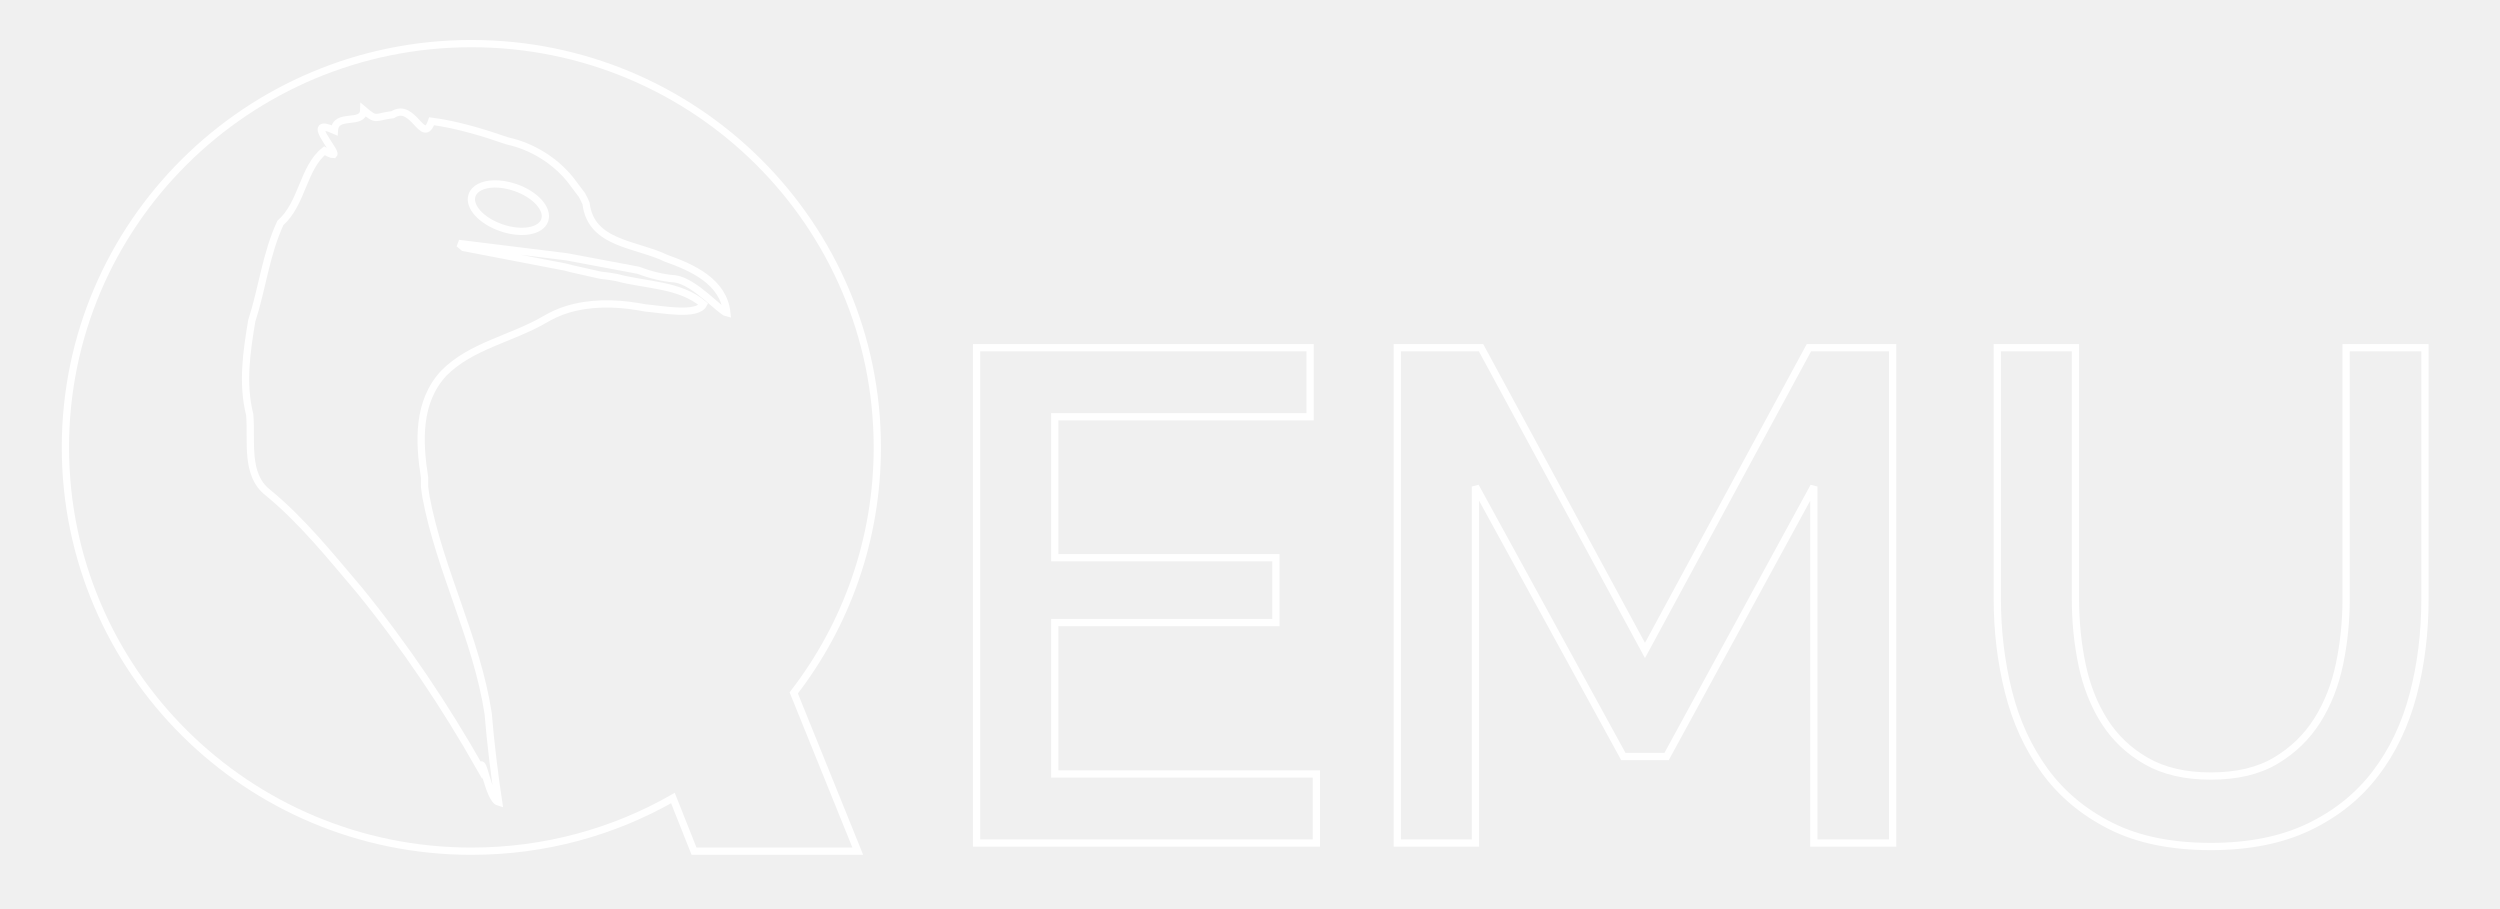
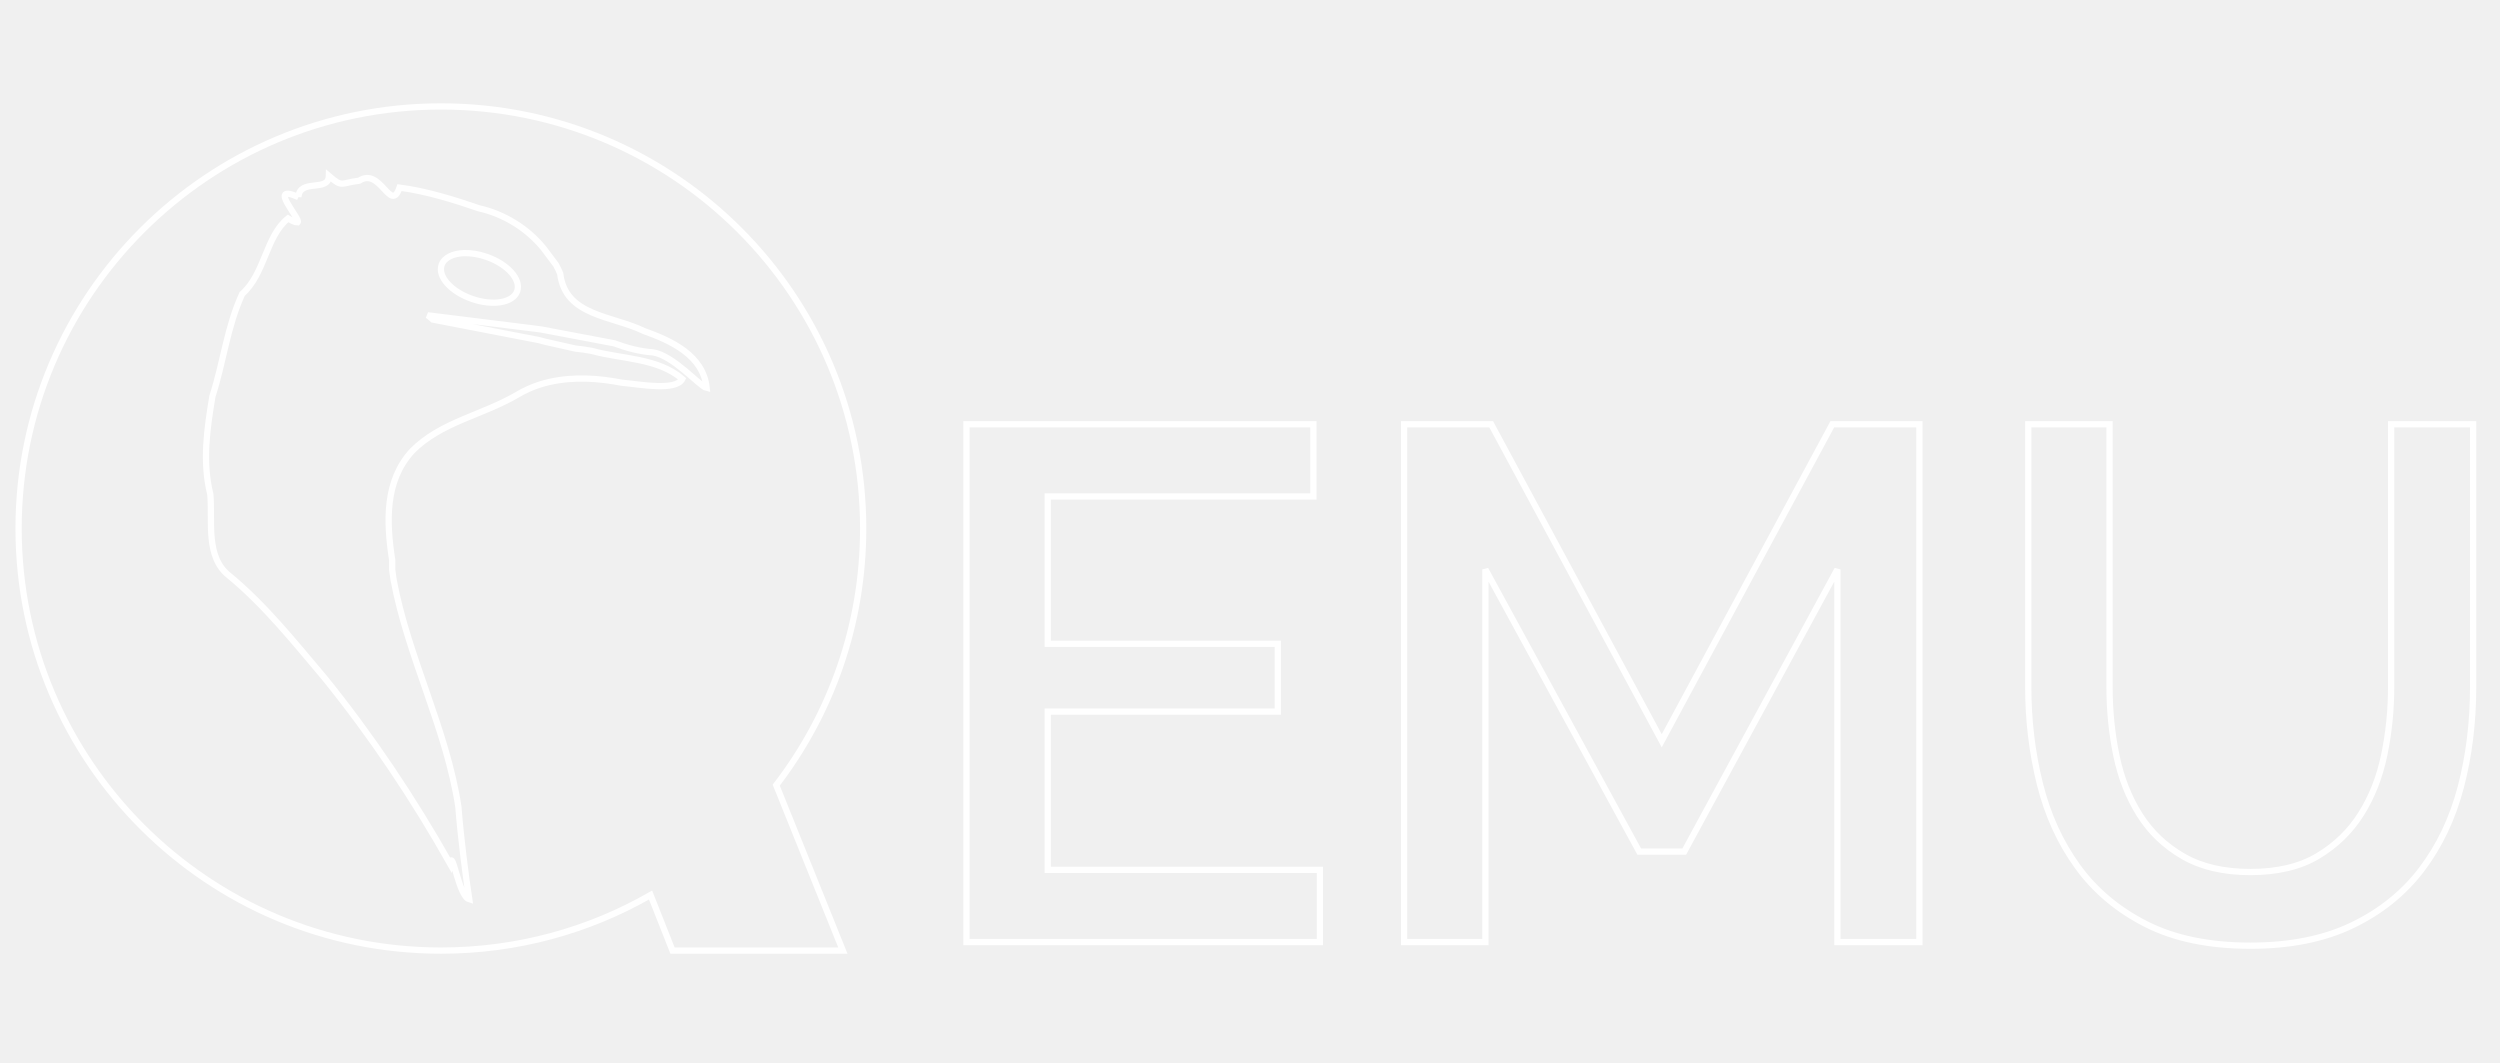
- <svg xmlns="http://www.w3.org/2000/svg" width="344px" height="125px" viewBox="0 0 344 125" version="1.1">
-   <g id="Page-1" stroke="none" stroke-width="1" fill="none" fill-rule="evenodd">
-     <g id="Artboard-1" stroke="#FFFFFF">
-       <path d="M181.132,106.496 L181.132,116 L134.38,116 L134.38,47.84 L180.268,47.84 L180.268,57.344 L145.132,57.344 L145.132,76.736 L175.564,76.736 L175.564,85.664 L145.132,85.664 L145.132,106.496 L181.132,106.496 Z M249.58,116 L249.58,66.944 L229.324,104.096 L223.372,104.096 L203.02,66.944 L203.02,116 L192.268,116 L192.268,47.84 L203.788,47.84 L226.348,89.504 L248.908,47.84 L260.428,47.84 L260.428,116 L249.58,116 Z M304.204,106.784 C307.788,106.784 310.764,106.08 313.132,104.672 C315.5,103.264 317.404,101.424 318.844,99.152 C320.284,96.88 321.308,94.288 321.916,91.376 C322.524,88.464 322.828,85.472 322.828,82.4 L322.828,47.84 L333.676,47.84 L333.676,82.4 C333.676,87.072 333.132,91.472 332.044,95.6 C330.956,99.728 329.228,103.344 326.86,106.448 C324.492,109.552 321.436,112 317.692,113.792 C313.948,115.584 309.452,116.48 304.204,116.48 C298.764,116.48 294.172,115.536 290.428,113.648 C286.684,111.76 283.66,109.232 281.356,106.064 C279.052,102.896 277.388,99.264 276.364,95.168 C275.34,91.072 274.828,86.816 274.828,82.4 L274.828,47.84 L285.58,47.84 L285.58,82.4 C285.58,85.536 285.884,88.56 286.492,91.472 C287.1,94.384 288.124,96.976 289.564,99.248 C291.004,101.52 292.924,103.344 295.324,104.72 C297.724,106.096 300.684,106.784 304.204,106.784 L304.204,106.784 Z" id="EMU" />
-       <path d="M46.016,17.932 C41.792,16.052 46.344,20.804 45.922,21.245 L45.578,21.214 C45.374,21.141 45.078,21.015 44.641,20.745 C41.691,23.095 41.619,27.979 38.578,30.683 C36.584,34.988 36.098,39.666 34.641,44.151 C33.923,48.454 33.292,52.749 34.359,57.058 C34.68,60.559 33.67,65.316 36.859,67.776 C41.587,71.659 45.515,76.572 49.484,81.245 C55.704,88.898 61.214,97.108 66.078,105.683 C66.403,103.565 67.188,109.947 68.609,110.37 C68.118,107.178 67.477,102.107 67.172,98.183 C65.591,87.892 60.519,78.533 58.609,68.339 C58.551,67.908 58.481,67.467 58.422,67.026 L58.422,65.745 C57.64,60.702 57.415,55.28 61.078,51.339 C64.818,47.567 70.385,46.616 74.891,43.995 C75.893,43.404 76.94,42.923 78.016,42.589 C81.164,41.625 84.496,41.656 87.734,42.183 C88.185,42.263 88.505,42.313 88.797,42.37 C91.168,42.581 95.942,43.507 96.797,41.87 C93.525,39.084 88.812,39.278 84.828,38.182 C84.198,38.068 83.416,37.942 82.641,37.87 L78.734,36.995 L77.766,36.745 L63.797,34.057 C63.575,33.855 63.333,33.648 63.109,33.495 L76.734,35.182 C77.215,35.227 77.69,35.314 78.172,35.37 L87.797,37.182 C89.458,37.802 91.229,38.266 92.891,38.37 C95.633,38.769 99.116,42.861 100.016,43.057 C99.575,38.75 95.273,36.822 91.703,35.557 C87.532,33.529 81.301,33.603 80.641,27.995 C80.465,27.604 80.292,27.214 80.078,26.839 L78.453,24.682 C76.298,22.034 73.176,20.129 69.859,19.401 C66.568,18.265 62.872,17.134 59.391,16.682 C58.209,20.161 56.888,13.927 54.047,15.776 C51.557,16.071 51.901,16.729 50.047,15.151 C49.99,17.337 46.181,15.434 46.016,17.932 Z" id="path3499-9-7-path" />
-       <path d="M67.953,25.307 C68.855,25.284 69.886,25.45 70.922,25.807 C73.684,26.762 75.483,28.773 74.953,30.307 C74.423,31.842 71.747,32.293 68.984,31.339 C66.222,30.384 64.423,28.405 64.953,26.87 C65.285,25.911 66.45,25.347 67.953,25.307 L67.953,25.307 Z" id="path3499-9-7-path" />
-       <path d="M64.875,6 C34.024,6 9,30.87 9,61.562 C9,92.255 34.024,117.125 64.875,117.125 C74.97,117.125 84.421,114.472 92.594,109.812 L95.5,117.125 L97.906,117.125 L117.906,117.125 L118.031,117.125 L109.219,95.344 C116.434,85.982 120.719,74.271 120.719,61.562 C120.719,30.87 95.726,6 64.875,6 L64.875,6 Z" id="path3834-7-7-2-5-5-0-5-4" />
-     </g>
+ <svg xmlns="http://www.w3.org/2000/svg" width="400" height="170" viewBox="0 0 400 170">
+   <g stroke="#FFF" fill="none" fill-rule="evenodd">
+     <path d="M211.185 139.176v11.551h-56.551V67.884h55.506v11.551h-42.5v23.57h36.81v10.851h-36.81v25.32h43.545zm82.795 11.551V91.103l-24.502 45.156h-7.2l-24.617-45.156v59.624h-13.006V67.884h13.935l27.288 50.64 27.289-50.64H307.1v82.843H293.98zm66.073-11.201c4.335 0 7.935-.856 10.8-2.567 2.864-1.711 5.167-3.948 6.909-6.71 1.741-2.76 2.98-5.911 3.716-9.45a53.486 53.486 0 0 0 1.103-10.91V67.884h13.121v42.005c0 5.679-.658 11.026-1.974 16.044-1.316 5.017-3.406 9.412-6.27 13.185-2.865 3.772-6.561 6.748-11.09 8.926s-9.967 3.267-16.315 3.267c-6.58 0-12.135-1.148-16.663-3.442-4.53-2.295-8.187-5.368-10.974-9.218-2.787-3.85-4.8-8.265-6.038-13.243-1.239-4.979-1.858-10.152-1.858-15.519V67.884h13.005v42.005c0 3.812.368 7.487 1.104 11.026.735 3.54 1.974 6.69 3.715 9.452 1.742 2.761 4.065 4.978 6.968 6.65 2.903 1.673 6.483 2.509 10.741 2.509zM47.748 31.533c-5.11-2.285.397 3.49-.114 4.026l-.415-.038c-.247-.088-.605-.241-1.134-.57-3.569 2.857-3.655 8.793-7.334 12.08-2.412 5.232-3 10.918-4.762 16.37-.869 5.23-1.632 10.45-.34 15.686.387 4.256-.834 10.038 3.023 13.028 5.719 4.72 10.47 10.69 15.272 16.37 7.522 9.302 14.188 19.28 20.071 29.702.393-2.574 1.343 5.184 3.062 5.698-.594-3.88-1.37-10.044-1.739-14.813-1.912-12.508-8.047-23.882-10.357-36.273-.07-.524-.155-1.06-.227-1.596v-1.557c-.945-6.13-1.217-12.72 3.213-17.51 4.524-4.584 11.257-5.74 16.708-8.926a17.926 17.926 0 0 1 3.78-1.709c3.808-1.17 7.838-1.134 11.756-.493.545.097.931.158 1.285.227 2.868.257 8.642 1.382 9.677-.607-3.958-3.387-9.66-3.15-14.478-4.482a31.209 31.209 0 0 0-2.646-.38l-4.725-1.064-1.171-.303-16.897-3.267a8.243 8.243 0 0 0-.832-.684L84.905 52.5c.581.054 1.156.16 1.74.228l11.641 2.203c2.01.753 4.152 1.317 6.162 1.444 3.317.485 7.53 5.458 8.618 5.697-.533-5.235-5.736-7.58-10.054-9.116-5.046-2.465-12.583-2.375-13.382-9.192-.212-.475-.422-.949-.68-1.405l-1.966-2.62c-2.606-3.22-6.384-5.535-10.395-6.42-3.981-1.38-8.452-2.755-12.663-3.304-1.429 4.228-3.028-3.35-6.464-1.102-3.011.359-2.596 1.158-4.838-.76-.069 2.657-4.676.345-4.876 3.381z" />
+     <path d="M74.283 40.497c1.091-.029 2.338.173 3.591.608 3.342 1.16 5.518 3.604 4.877 5.47-.642 1.865-3.879 2.413-7.22 1.253-3.342-1.16-5.518-3.566-4.876-5.432.4-1.166 1.81-1.85 3.628-1.899z" />
+     <path d="M70.56 17.03c-37.317 0-67.586 30.228-67.586 67.532 0 37.305 30.269 67.533 67.586 67.533 12.211 0 23.643-3.224 33.529-8.888l3.515 8.888h27.254l-10.66-26.474c8.728-11.379 13.91-25.612 13.91-41.059 0-37.304-30.23-67.532-67.548-67.532z" />
  </g>
</svg>
